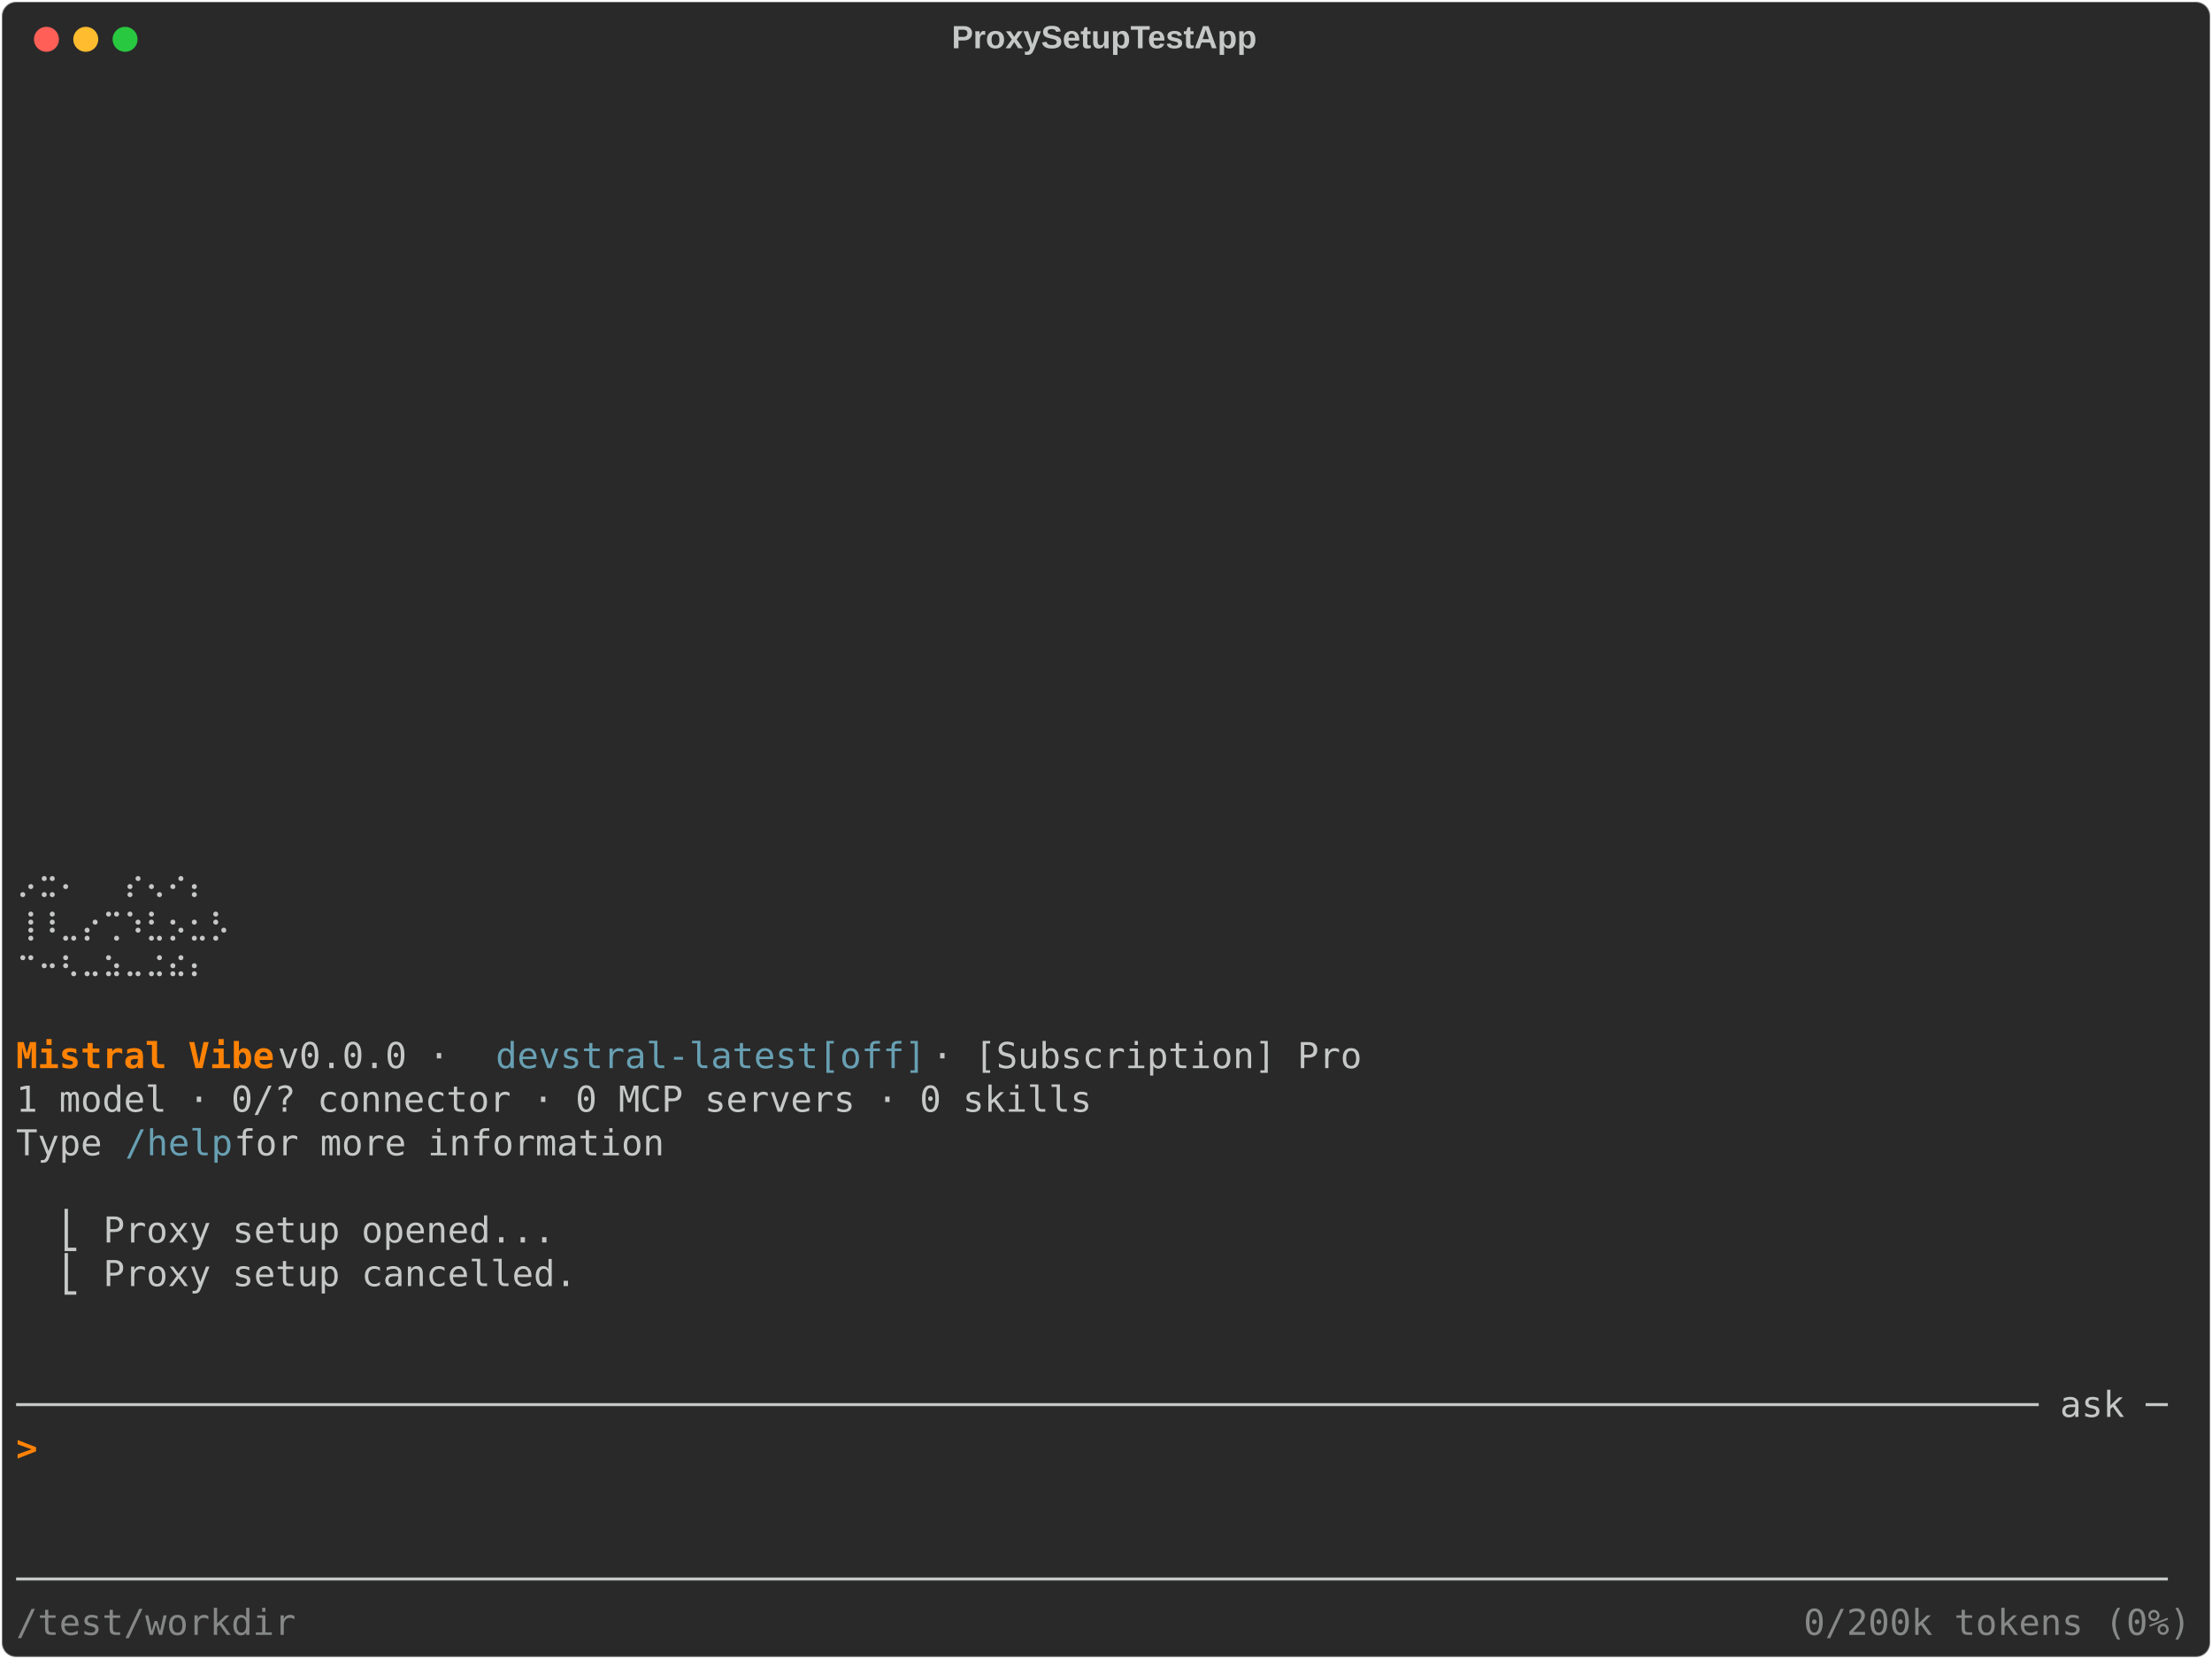
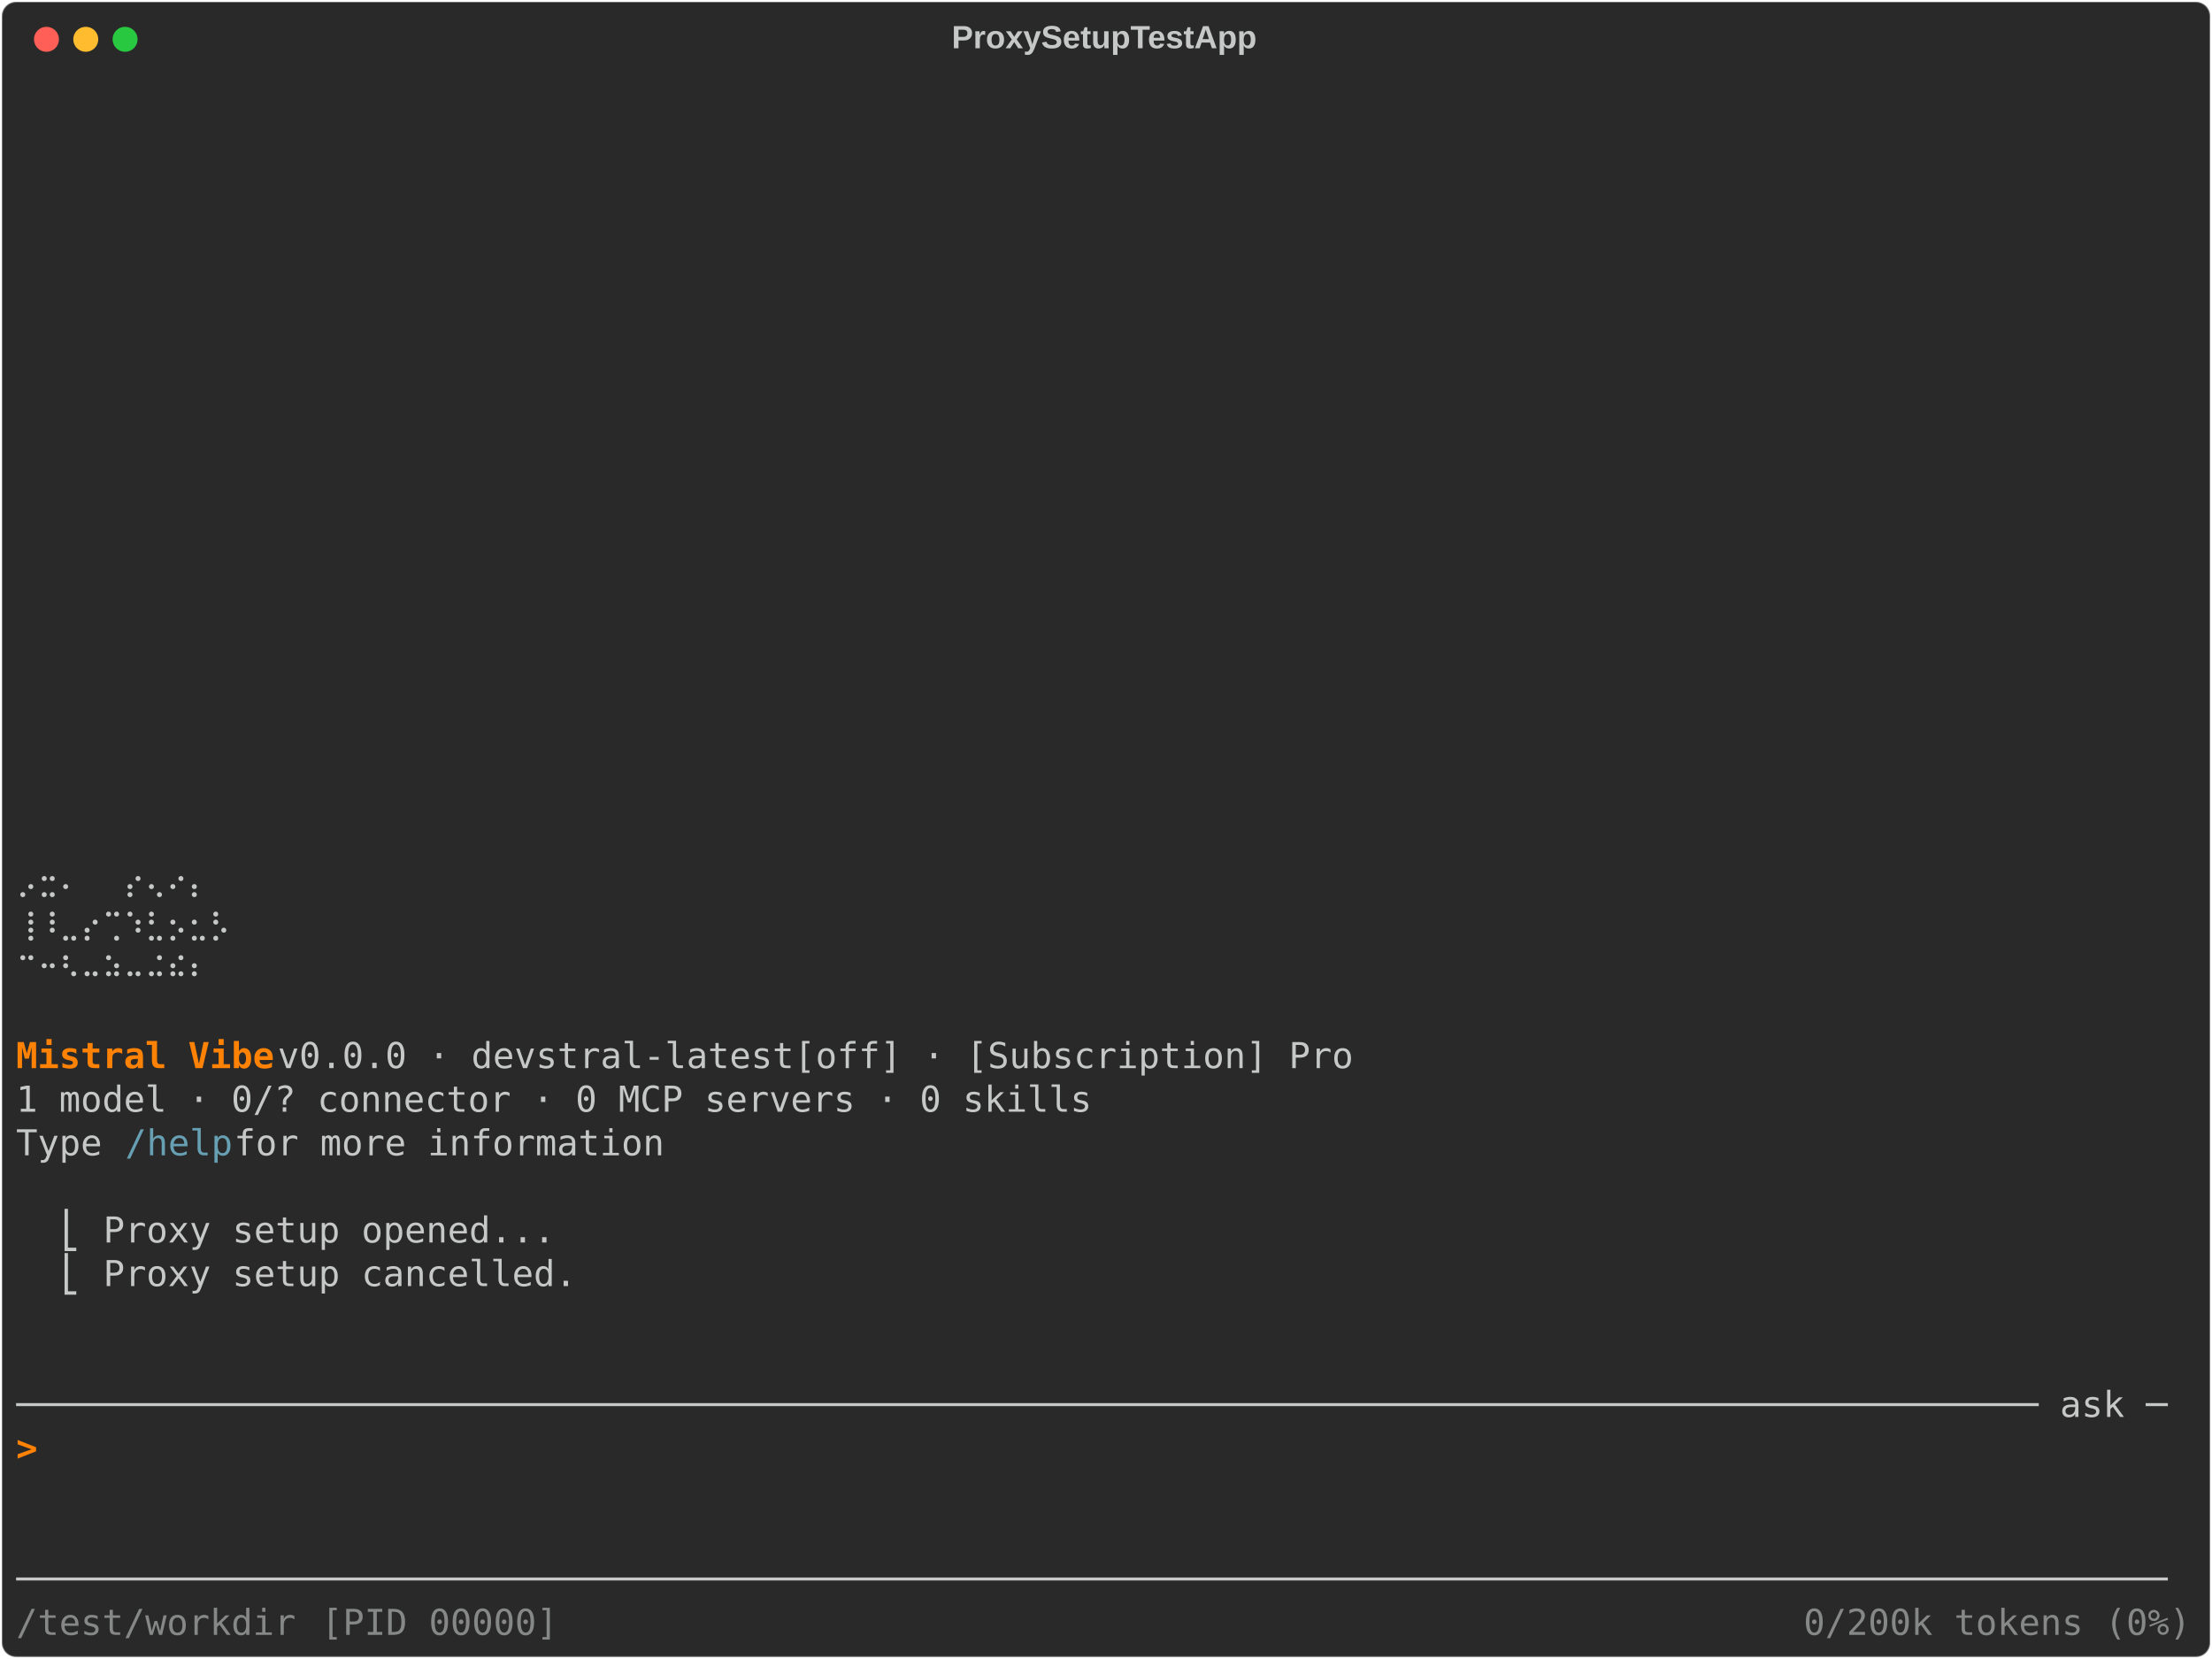
<svg xmlns="http://www.w3.org/2000/svg" class="rich-terminal" viewBox="0 0 1238 928.4">
  <style>

    @font-face {
        font-family: "Fira Code";
        src: local("FiraCode-Regular"),
                url("https://cdnjs.cloudflare.com/ajax/libs/firacode/6.2.0/woff2/FiraCode-Regular.woff2") format("woff2"),
                url("https://cdnjs.cloudflare.com/ajax/libs/firacode/6.2.0/woff/FiraCode-Regular.woff") format("woff");
        font-style: normal;
        font-weight: 400;
    }
    @font-face {
        font-family: "Fira Code";
        src: local("FiraCode-Bold"),
                url("https://cdnjs.cloudflare.com/ajax/libs/firacode/6.2.0/woff2/FiraCode-Bold.woff2") format("woff2"),
                url("https://cdnjs.cloudflare.com/ajax/libs/firacode/6.2.0/woff/FiraCode-Bold.woff") format("woff");
        font-style: bold;
        font-weight: 700;
    }

    .terminal-matrix {
        font-family: Fira Code, monospace;
        font-size: 20px;
        line-height: 24.4px;
        font-variant-east-asian: full-width;
    }

    .terminal-title {
        font-size: 18px;
        font-weight: bold;
        font-family: arial;
    }

    .terminal-r1 { fill: #c5c8c6 }
.terminal-r2 { fill: #ff8205;font-weight: bold }
.terminal-r3 { fill: #68a0b3 }
.terminal-r4 { fill: #868887 }
    </style>
  <defs>
    <clipPath id="terminal-clip-terminal">
      <rect x="0" y="0" width="1219.0" height="877.4" />
    </clipPath>
    <clipPath id="terminal-line-0">
      <rect x="0" y="1.5" width="1220" height="24.65" />
    </clipPath>
    <clipPath id="terminal-line-1">
      <rect x="0" y="25.9" width="1220" height="24.65" />
    </clipPath>
    <clipPath id="terminal-line-2">
      <rect x="0" y="50.3" width="1220" height="24.65" />
    </clipPath>
    <clipPath id="terminal-line-3">
      <rect x="0" y="74.7" width="1220" height="24.65" />
    </clipPath>
    <clipPath id="terminal-line-4">
      <rect x="0" y="99.1" width="1220" height="24.65" />
    </clipPath>
    <clipPath id="terminal-line-5">
      <rect x="0" y="123.5" width="1220" height="24.65" />
    </clipPath>
    <clipPath id="terminal-line-6">
      <rect x="0" y="147.9" width="1220" height="24.65" />
    </clipPath>
    <clipPath id="terminal-line-7">
      <rect x="0" y="172.3" width="1220" height="24.65" />
    </clipPath>
    <clipPath id="terminal-line-8">
      <rect x="0" y="196.7" width="1220" height="24.65" />
    </clipPath>
    <clipPath id="terminal-line-9">
      <rect x="0" y="221.1" width="1220" height="24.65" />
    </clipPath>
    <clipPath id="terminal-line-10">
      <rect x="0" y="245.5" width="1220" height="24.65" />
    </clipPath>
    <clipPath id="terminal-line-11">
      <rect x="0" y="269.9" width="1220" height="24.65" />
    </clipPath>
    <clipPath id="terminal-line-12">
      <rect x="0" y="294.3" width="1220" height="24.65" />
    </clipPath>
    <clipPath id="terminal-line-13">
      <rect x="0" y="318.7" width="1220" height="24.65" />
    </clipPath>
    <clipPath id="terminal-line-14">
      <rect x="0" y="343.1" width="1220" height="24.65" />
    </clipPath>
    <clipPath id="terminal-line-15">
      <rect x="0" y="367.5" width="1220" height="24.65" />
    </clipPath>
    <clipPath id="terminal-line-16">
      <rect x="0" y="391.9" width="1220" height="24.65" />
    </clipPath>
    <clipPath id="terminal-line-17">
      <rect x="0" y="416.3" width="1220" height="24.65" />
    </clipPath>
    <clipPath id="terminal-line-18">
      <rect x="0" y="440.7" width="1220" height="24.65" />
    </clipPath>
    <clipPath id="terminal-line-19">
      <rect x="0" y="465.1" width="1220" height="24.65" />
    </clipPath>
    <clipPath id="terminal-line-20">
      <rect x="0" y="489.5" width="1220" height="24.65" />
    </clipPath>
    <clipPath id="terminal-line-21">
      <rect x="0" y="513.9" width="1220" height="24.65" />
    </clipPath>
    <clipPath id="terminal-line-22">
      <rect x="0" y="538.3" width="1220" height="24.65" />
    </clipPath>
    <clipPath id="terminal-line-23">
      <rect x="0" y="562.7" width="1220" height="24.65" />
    </clipPath>
    <clipPath id="terminal-line-24">
      <rect x="0" y="587.1" width="1220" height="24.65" />
    </clipPath>
    <clipPath id="terminal-line-25">
      <rect x="0" y="611.5" width="1220" height="24.65" />
    </clipPath>
    <clipPath id="terminal-line-26">
      <rect x="0" y="635.9" width="1220" height="24.65" />
    </clipPath>
    <clipPath id="terminal-line-27">
      <rect x="0" y="660.3" width="1220" height="24.65" />
    </clipPath>
    <clipPath id="terminal-line-28">
      <rect x="0" y="684.7" width="1220" height="24.65" />
    </clipPath>
    <clipPath id="terminal-line-29">
      <rect x="0" y="709.1" width="1220" height="24.65" />
    </clipPath>
    <clipPath id="terminal-line-30">
      <rect x="0" y="733.5" width="1220" height="24.65" />
    </clipPath>
    <clipPath id="terminal-line-31">
      <rect x="0" y="757.9" width="1220" height="24.65" />
    </clipPath>
    <clipPath id="terminal-line-32">
      <rect x="0" y="782.3" width="1220" height="24.65" />
    </clipPath>
    <clipPath id="terminal-line-33">
      <rect x="0" y="806.7" width="1220" height="24.65" />
    </clipPath>
    <clipPath id="terminal-line-34">
      <rect x="0" y="831.1" width="1220" height="24.65" />
    </clipPath>
  </defs>
  <rect fill="#292929" stroke="rgba(255,255,255,0.35)" stroke-width="1" x="1" y="1" width="1236" height="926.4" rx="8" />
  <text class="terminal-title" fill="#c5c8c6" text-anchor="middle" x="618" y="27">ProxySetupTestApp</text>
  <g transform="translate(26,22)">
    <circle cx="0" cy="0" r="7" fill="#ff5f57" />
    <circle cx="22" cy="0" r="7" fill="#febc2e" />
    <circle cx="44" cy="0" r="7" fill="#28c840" />
  </g>
  <g transform="translate(9, 41)" clip-path="url(#terminal-clip-terminal)">
    <g class="terminal-matrix">
      <text class="terminal-r1" x="1220" y="20" textLength="12.2" clip-path="url(#terminal-line-0)">
</text>
      <text class="terminal-r1" x="1220" y="44.4" textLength="12.2" clip-path="url(#terminal-line-1)">
</text>
      <text class="terminal-r1" x="1220" y="68.8" textLength="12.2" clip-path="url(#terminal-line-2)">
</text>
      <text class="terminal-r1" x="1220" y="93.2" textLength="12.2" clip-path="url(#terminal-line-3)">
</text>
      <text class="terminal-r1" x="1220" y="117.6" textLength="12.2" clip-path="url(#terminal-line-4)">
</text>
      <text class="terminal-r1" x="1220" y="142" textLength="12.2" clip-path="url(#terminal-line-5)">
</text>
      <text class="terminal-r1" x="1220" y="166.4" textLength="12.2" clip-path="url(#terminal-line-6)">
</text>
      <text class="terminal-r1" x="1220" y="190.8" textLength="12.2" clip-path="url(#terminal-line-7)">
</text>
      <text class="terminal-r1" x="1220" y="215.2" textLength="12.2" clip-path="url(#terminal-line-8)">
</text>
      <text class="terminal-r1" x="1220" y="239.6" textLength="12.2" clip-path="url(#terminal-line-9)">
</text>
      <text class="terminal-r1" x="1220" y="264" textLength="12.2" clip-path="url(#terminal-line-10)">
</text>
      <text class="terminal-r1" x="1220" y="288.4" textLength="12.2" clip-path="url(#terminal-line-11)">
</text>
      <text class="terminal-r1" x="1220" y="312.8" textLength="12.2" clip-path="url(#terminal-line-12)">
</text>
      <text class="terminal-r1" x="1220" y="337.2" textLength="12.2" clip-path="url(#terminal-line-13)">
</text>
      <text class="terminal-r1" x="1220" y="361.6" textLength="12.2" clip-path="url(#terminal-line-14)">
</text>
      <text class="terminal-r1" x="1220" y="386" textLength="12.2" clip-path="url(#terminal-line-15)">
</text>
      <text class="terminal-r1" x="1220" y="410.4" textLength="12.2" clip-path="url(#terminal-line-16)">
</text>
      <text class="terminal-r1" x="1220" y="434.8" textLength="12.2" clip-path="url(#terminal-line-17)">
</text>
      <text class="terminal-r1" x="0" y="459.2" textLength="134.2" clip-path="url(#terminal-line-18)">  ⡠⣒⠄  ⡔⢄⠔⡄</text>
      <text class="terminal-r1" x="1220" y="459.2" textLength="12.2" clip-path="url(#terminal-line-18)">
</text>
      <text class="terminal-r1" x="0" y="483.6" textLength="134.2" clip-path="url(#terminal-line-19)"> ⢸⠸⣀⡔⢉⠱⣃⡢⣂⡣</text>
      <text class="terminal-r1" x="1220" y="483.6" textLength="12.2" clip-path="url(#terminal-line-19)">
</text>
      <text class="terminal-r1" x="0" y="508" textLength="134.2" clip-path="url(#terminal-line-20)">  ⠉⠒⠣⠤⠵⠤⠬⠮⠆</text>
      <text class="terminal-r1" x="1220" y="508" textLength="12.2" clip-path="url(#terminal-line-20)">
</text>
      <text class="terminal-r1" x="1220" y="532.4" textLength="12.2" clip-path="url(#terminal-line-21)">
</text>
      <text class="terminal-r2" x="0" y="556.8" textLength="146.4" clip-path="url(#terminal-line-22)">Mistral Vibe</text>
-       <text class="terminal-r1" x="146.4" y="556.8" textLength="122" clip-path="url(#terminal-line-22)"> v0.0.0 · </text>
-       <text class="terminal-r3" x="268.4" y="556.8" textLength="244" clip-path="url(#terminal-line-22)">devstral-latest[off]</text>
-       <text class="terminal-r1" x="512.4" y="556.8" textLength="256.2" clip-path="url(#terminal-line-22)"> · [Subscription] Pro</text>
+       <text class="terminal-r1" x="146.4" y="556.8" textLength="622.2" clip-path="url(#terminal-line-22)"> v0.0.0 · devstral-latest[off] · [Subscription] Pro</text>
      <text class="terminal-r1" x="1220" y="556.8" textLength="12.2" clip-path="url(#terminal-line-22)">
</text>
      <text class="terminal-r1" x="0" y="581.2" textLength="610" clip-path="url(#terminal-line-23)">1 model · 0/? connector · 0 MCP servers · 0 skills</text>
      <text class="terminal-r1" x="1220" y="581.2" textLength="12.2" clip-path="url(#terminal-line-23)">
</text>
      <text class="terminal-r1" x="0" y="605.6" textLength="61" clip-path="url(#terminal-line-24)">Type </text>
      <text class="terminal-r3" x="61" y="605.6" textLength="61" clip-path="url(#terminal-line-24)">/help</text>
      <text class="terminal-r1" x="122" y="605.6" textLength="256.2" clip-path="url(#terminal-line-24)"> for more information</text>
      <text class="terminal-r1" x="1220" y="605.6" textLength="12.2" clip-path="url(#terminal-line-24)">
</text>
      <text class="terminal-r1" x="1220" y="630" textLength="12.2" clip-path="url(#terminal-line-25)">
</text>
      <text class="terminal-r1" x="24.4" y="654.4" textLength="12.2" clip-path="url(#terminal-line-26)">⎣</text>
      <text class="terminal-r1" x="48.8" y="654.4" textLength="256.2" clip-path="url(#terminal-line-26)">Proxy setup opened...</text>
      <text class="terminal-r1" x="1220" y="654.4" textLength="12.2" clip-path="url(#terminal-line-26)">
</text>
      <text class="terminal-r1" x="24.4" y="678.8" textLength="12.2" clip-path="url(#terminal-line-27)">⎣</text>
      <text class="terminal-r1" x="48.8" y="678.8" textLength="268.4" clip-path="url(#terminal-line-27)">Proxy setup cancelled.</text>
      <text class="terminal-r1" x="1220" y="678.8" textLength="12.2" clip-path="url(#terminal-line-27)">
</text>
      <text class="terminal-r1" x="1220" y="703.2" textLength="12.2" clip-path="url(#terminal-line-28)">
</text>
      <text class="terminal-r1" x="1220" y="727.6" textLength="12.2" clip-path="url(#terminal-line-29)">
</text>
      <text class="terminal-r1" x="0" y="752" textLength="1220" clip-path="url(#terminal-line-30)">────────────────────────────────────────────────────────────────────────────────────────────── ask ─</text>
      <text class="terminal-r1" x="1220" y="752" textLength="12.2" clip-path="url(#terminal-line-30)">
</text>
      <text class="terminal-r2" x="0" y="776.4" textLength="12.2" clip-path="url(#terminal-line-31)">&gt;</text>
      <text class="terminal-r1" x="1220" y="776.4" textLength="12.2" clip-path="url(#terminal-line-31)">
</text>
      <text class="terminal-r1" x="1220" y="800.8" textLength="12.2" clip-path="url(#terminal-line-32)">
</text>
      <text class="terminal-r1" x="1220" y="825.2" textLength="12.2" clip-path="url(#terminal-line-33)">
</text>
      <text class="terminal-r1" x="0" y="849.6" textLength="1220" clip-path="url(#terminal-line-34)">────────────────────────────────────────────────────────────────────────────────────────────────────</text>
      <text class="terminal-r1" x="1220" y="849.6" textLength="12.2" clip-path="url(#terminal-line-34)">
</text>
      <text class="terminal-r4" x="0" y="874" textLength="158.6" clip-path="url(#terminal-line-35)">/test/workdir</text>
+       <text class="terminal-r4" x="170.8" y="874" textLength="134.2" clip-path="url(#terminal-line-35)">[PID 00000]</text>
      <text class="terminal-r4" x="1000.4" y="874" textLength="219.6" clip-path="url(#terminal-line-35)">0/200k tokens (0%)</text>
    </g>
  </g>
</svg>
